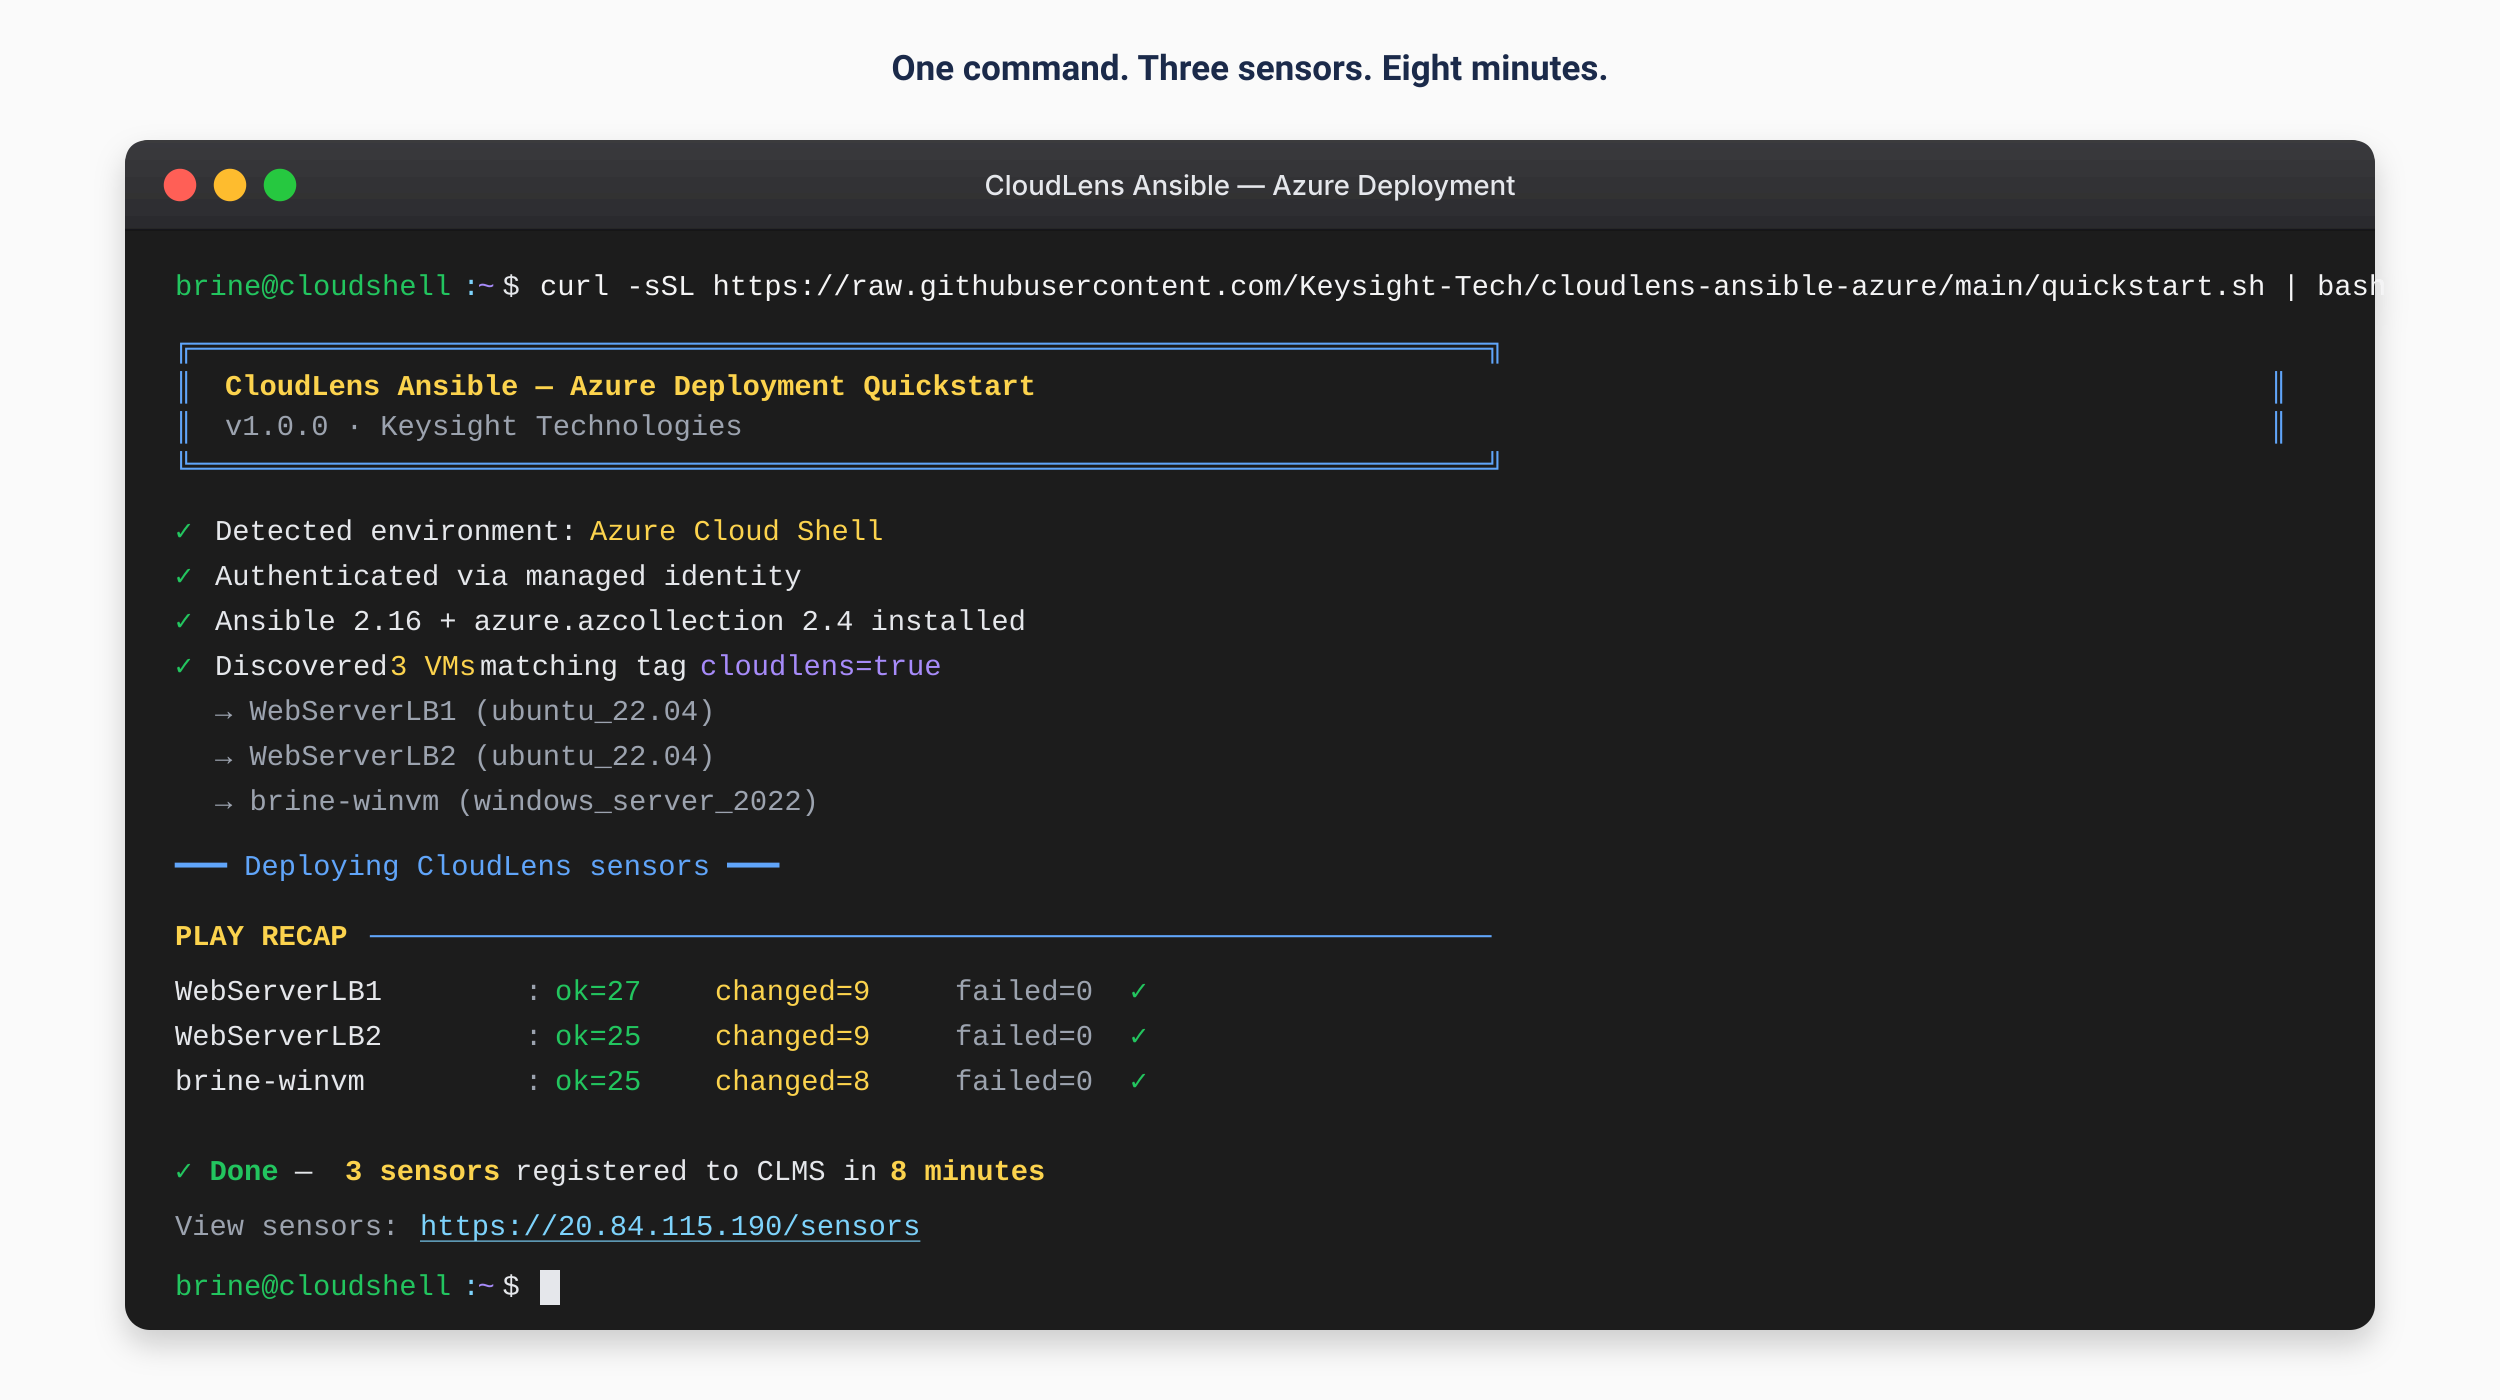
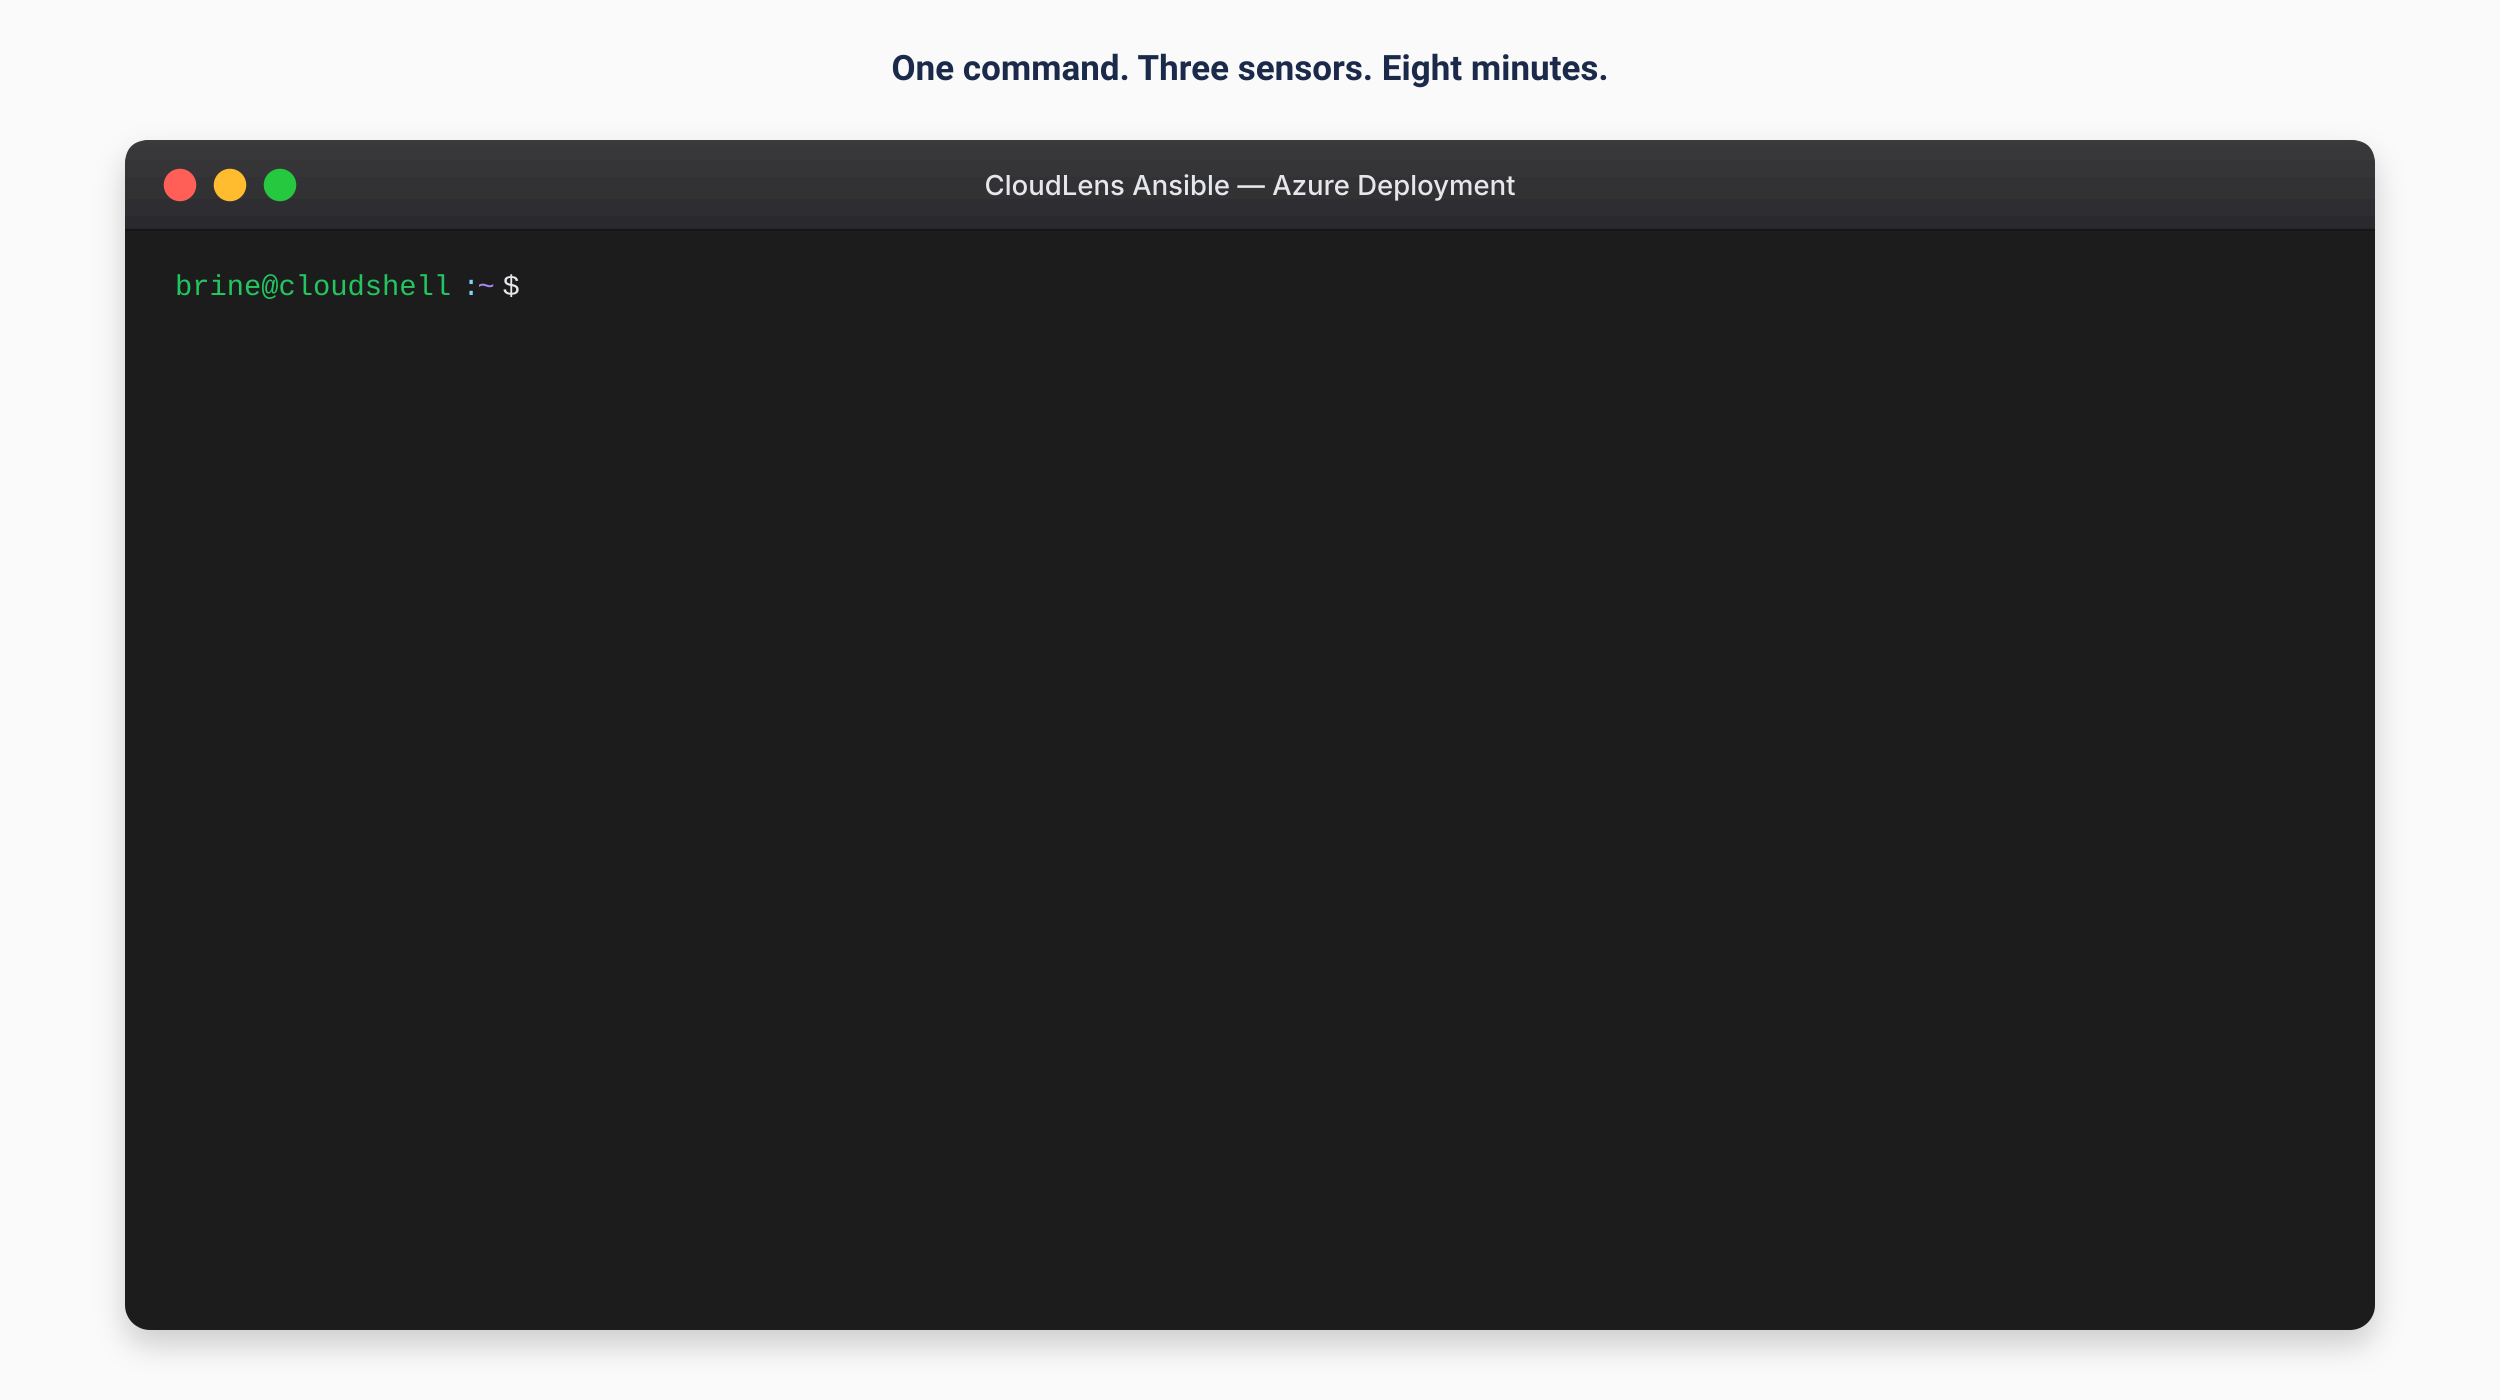
- <svg xmlns="http://www.w3.org/2000/svg" viewBox="0 0 1000 560" font-family="system-ui, -apple-system, 'Segoe UI', Roboto, sans-serif">
+ <svg xmlns="http://www.w3.org/2000/svg" viewBox="0 0 1000 560" font-family="system-ui, -apple-system, 'Segoe UI', Roboto, sans-serif" role="img" aria-labelledby="dd-title dd-desc">
  <defs>
+     <style>
+       .term-glow { transition: filter 0.3s ease; }
+       .term-glow:hover { filter: drop-shadow(0 8px 24px rgba(0,120,212,0.25)); }
+       .light-red:hover { fill: #FF7770; }
+       .light-yellow:hover { fill: #FFD566; }
+       .light-green:hover { fill: #5BE068; }
+     </style>
    <filter id="terminal-shadow" x="-5%" y="-5%" width="110%" height="115%">
      <feDropShadow stdDeviation="6" dx="0" dy="6" flood-opacity="0.18" />
    </filter>
    <linearGradient id="titlebar-grad" x1="0" y1="0" x2="0" y2="1">
      <stop offset="0%" stop-color="#3A3A3D" />
      <stop offset="100%" stop-color="#2A2A2D" />
    </linearGradient>
+     <clipPath id="curl-clip">
+       <rect x="166" y="50" width="0" height="20">
+         <animate attributeName="width" values="0;760;760;760;0" keyTimes="0;0.10;0.95;0.97;1" dur="30s" repeatCount="indefinite" />
+       </rect>
+     </clipPath>
  </defs>
  <rect width="1000" height="560" fill="#FAFAFA" />
  <text x="500" y="32" text-anchor="middle" font-size="14" font-weight="600" fill="#1B2A4A">One command. Three sensors. Eight minutes.</text>
-   <g filter="url(#terminal-shadow)" transform="translate(50,56)">
+   <g class="term-glow" filter="url(#terminal-shadow)" transform="translate(50,56)">
    <rect width="900" height="476" rx="10" fill="#1E1E1E" />
    <path d="M0 10 Q0 0 10 0 H890 Q900 0 900 10 V36 H0 Z" fill="url(#titlebar-grad)" />
    <line x1="0" y1="36" x2="900" y2="36" stroke="#000000" opacity="0.4" />
-     <circle cx="22" cy="18" r="6.5" fill="#FF5F57" />
-     <circle cx="42" cy="18" r="6.5" fill="#FEBC2E" />
-     <circle cx="62" cy="18" r="6.5" fill="#28C840" />
+     <circle class="light-red" cx="22" cy="18" r="6.5" fill="#FF5F57" />
+     <circle class="light-yellow" cx="42" cy="18" r="6.5" fill="#FEBC2E" />
+     <circle class="light-green" cx="62" cy="18" r="6.5" fill="#28C840" />
    <text x="450" y="22" text-anchor="middle" font-size="11" font-weight="500" fill="#E5E7EB" font-family="system-ui, -apple-system, 'Segoe UI', sans-serif">CloudLens Ansible — Azure Deployment</text>
    <g font-family="SF Mono, Menlo, Consolas, 'Liberation Mono', monospace" font-size="11.5">
      <text x="20" y="62" fill="#22C55E">brine@cloudshell</text>
      <text x="135" y="62" fill="#7DD3FC">:</text>
      <text x="141" y="62" fill="#A78BFA">~</text>
      <text x="151" y="62" fill="#E5E7EB">$ </text>
-       <text x="166" y="62" fill="#F4F4F5">curl -sSL https://raw.githubusercontent.com/Keysight-Tech/cloudlens-ansible-azure/main/quickstart.sh | bash</text>
-       <g fill="#60A5FA">
-         <text x="20" y="86">╔═══════════════════════════════════════════════════════════════════════════╗</text>
-         <text x="20" y="102">║</text>
-         <text x="20" y="118">║</text>
-         <text x="20" y="134">╚═══════════════════════════════════════════════════════════════════════════╝</text>
+       <g clip-path="url(#curl-clip)">
+         <text x="166" y="62" fill="#F4F4F5">curl -sSL https://raw.githubusercontent.com/Keysight-Tech/cloudlens-ansible-azure/main/quickstart.sh | bash</text>
      </g>
-       <text x="40" y="102" fill="#FCD34D" font-weight="600">CloudLens Ansible — Azure Deployment Quickstart</text>
-       <text x="40" y="118" fill="#9CA3AF">v1.0.0  ·  Keysight Technologies</text>
-       <text x="858" y="102" fill="#60A5FA">║</text>
-       <text x="858" y="118" fill="#60A5FA">║</text>
-       <text x="20" y="160" fill="#22C55E">✓</text>
-       <text x="36" y="160" fill="#E5E7EB">Detected environment: </text>
-       <text x="186" y="160" fill="#FCD34D">Azure Cloud Shell</text>
-       <text x="20" y="178" fill="#22C55E">✓</text>
-       <text x="36" y="178" fill="#E5E7EB">Authenticated via managed identity</text>
-       <text x="20" y="196" fill="#22C55E">✓</text>
-       <text x="36" y="196" fill="#E5E7EB">Ansible 2.16 + azure.azcollection 2.4 installed</text>
-       <text x="20" y="214" fill="#22C55E">✓</text>
-       <text x="36" y="214" fill="#E5E7EB">Discovered </text>
-       <text x="106" y="214" fill="#FCD34D">3 VMs</text>
-       <text x="142" y="214" fill="#E5E7EB"> matching tag </text>
-       <text x="230" y="214" fill="#A78BFA">cloudlens=true</text>
-       <text x="36" y="232" fill="#9CA3AF">  → WebServerLB1   (ubuntu_22.04)</text>
-       <text x="36" y="250" fill="#9CA3AF">  → WebServerLB2   (ubuntu_22.04)</text>
-       <text x="36" y="268" fill="#9CA3AF">  → brine-winvm    (windows_server_2022)</text>
-       <text x="20" y="294" fill="#60A5FA">━━━ Deploying CloudLens sensors ━━━</text>
-       <text x="20" y="322" fill="#FCD34D" font-weight="600">PLAY RECAP </text>
-       <text x="98" y="322" fill="#60A5FA">─────────────────────────────────────────────────────────────────</text>
-       <text x="20" y="344" fill="#E5E7EB">WebServerLB1</text>
-       <text x="160" y="344" fill="#9CA3AF">: </text>
-       <text x="172" y="344" fill="#22C55E">ok=27</text>
-       <text x="216" y="344" fill="#9CA3AF">   </text>
-       <text x="236" y="344" fill="#FCD34D">changed=9</text>
-       <text x="312" y="344" fill="#9CA3AF">   </text>
-       <text x="332" y="344" fill="#9CA3AF">failed=0</text>
-       <text x="402" y="344" fill="#22C55E" font-weight="600">  ✓</text>
-       <text x="20" y="362" fill="#E5E7EB">WebServerLB2</text>
-       <text x="160" y="362" fill="#9CA3AF">: </text>
-       <text x="172" y="362" fill="#22C55E">ok=25</text>
-       <text x="236" y="362" fill="#FCD34D">changed=9</text>
-       <text x="332" y="362" fill="#9CA3AF">failed=0</text>
-       <text x="402" y="362" fill="#22C55E" font-weight="600">  ✓</text>
-       <text x="20" y="380" fill="#E5E7EB">brine-winvm</text>
-       <text x="160" y="380" fill="#9CA3AF">: </text>
-       <text x="172" y="380" fill="#22C55E">ok=25</text>
-       <text x="236" y="380" fill="#FCD34D">changed=8</text>
-       <text x="332" y="380" fill="#9CA3AF">failed=0</text>
-       <text x="402" y="380" fill="#22C55E" font-weight="600">  ✓</text>
-       <text x="20" y="416" fill="#22C55E" font-weight="600">✓ Done</text>
-       <text x="68" y="416" fill="#E5E7EB"> — </text>
-       <text x="88" y="416" fill="#FCD34D" font-weight="600">3 sensors</text>
-       <text x="156" y="416" fill="#E5E7EB"> registered to CLMS in </text>
-       <text x="306" y="416" fill="#FCD34D" font-weight="600">8 minutes</text>
-       <text x="20" y="438" fill="#9CA3AF">View sensors:  </text>
-       <text x="118" y="438" fill="#7DD3FC" text-decoration="underline">https://20.84.115.190/sensors</text>
-       <text x="20" y="462" fill="#22C55E">brine@cloudshell</text>
-       <text x="135" y="462" fill="#7DD3FC">:</text>
-       <text x="141" y="462" fill="#A78BFA">~</text>
-       <text x="151" y="462" fill="#E5E7EB">$ </text>
-       <rect x="166" y="452" width="8" height="14" fill="#E5E7EB">
-         <animate attributeName="opacity" values="1;0;1" dur="1s" repeatCount="indefinite" />
-       </rect>
+       <g opacity="0">
+         <animate attributeName="opacity" values="0;0;1;1;0" keyTimes="0;0.11;0.13;0.95;1" dur="30s" repeatCount="indefinite" />
+         <g fill="#60A5FA">
+           <text x="20" y="86">╔═══════════════════════════════════════════════════════════════════════════╗</text>
+           <text x="20" y="102">║</text>
+           <text x="20" y="118">║</text>
+           <text x="20" y="134">╚═══════════════════════════════════════════════════════════════════════════╝</text>
+         </g>
+         <text x="40" y="102" fill="#FCD34D" font-weight="600">CloudLens Ansible — Azure Deployment Quickstart</text>
+         <text x="40" y="118" fill="#9CA3AF">v1.0.0  ·  Keysight Technologies</text>
+         <text x="858" y="102" fill="#60A5FA">║</text>
+         <text x="858" y="118" fill="#60A5FA">║</text>
+       </g>
+       <g opacity="0">
+         <animate attributeName="opacity" values="0;0;1;1;0" keyTimes="0;0.133;0.15;0.95;1" dur="30s" repeatCount="indefinite" />
+         <text x="20" y="160" fill="#22C55E">✓</text>
+         <text x="36" y="160" fill="#E5E7EB">Detected environment: </text>
+         <text x="186" y="160" fill="#FCD34D">Azure Cloud Shell</text>
+       </g>
+       <g opacity="0">
+         <animate attributeName="opacity" values="0;0;1;1;0" keyTimes="0;0.15;0.167;0.95;1" dur="30s" repeatCount="indefinite" />
+         <text x="20" y="178" fill="#22C55E">✓</text>
+         <text x="36" y="178" fill="#E5E7EB">Authenticated via managed identity</text>
+       </g>
+       <g opacity="0">
+         <animate attributeName="opacity" values="0;0;1;1;0" keyTimes="0;0.167;0.183;0.95;1" dur="30s" repeatCount="indefinite" />
+         <text x="20" y="196" fill="#22C55E">✓</text>
+         <text x="36" y="196" fill="#E5E7EB">Ansible 2.16 + azure.azcollection 2.4 installed</text>
+       </g>
+       <g opacity="0">
+         <animate attributeName="opacity" values="0;0;1;1;0" keyTimes="0;0.183;0.20;0.95;1" dur="30s" repeatCount="indefinite" />
+         <text x="20" y="214" fill="#22C55E">✓</text>
+         <text x="36" y="214" fill="#E5E7EB">Discovered </text>
+         <text x="106" y="214" fill="#FCD34D">3 VMs</text>
+         <text x="142" y="214" fill="#E5E7EB"> matching tag </text>
+         <text x="230" y="214" fill="#A78BFA">cloudlens=true</text>
+       </g>
+       <g opacity="0">
+         <animate attributeName="opacity" values="0;0;1;1;0" keyTimes="0;0.20;0.217;0.95;1" dur="30s" repeatCount="indefinite" />
+         <text x="36" y="232" fill="#9CA3AF">  → WebServerLB1   (ubuntu_22.04)</text>
+       </g>
+       <g opacity="0">
+         <animate attributeName="opacity" values="0;0;1;1;0" keyTimes="0;0.21;0.227;0.95;1" dur="30s" repeatCount="indefinite" />
+         <text x="36" y="250" fill="#9CA3AF">  → WebServerLB2   (ubuntu_22.04)</text>
+       </g>
+       <g opacity="0">
+         <animate attributeName="opacity" values="0;0;1;1;0" keyTimes="0;0.22;0.237;0.95;1" dur="30s" repeatCount="indefinite" />
+         <text x="36" y="268" fill="#9CA3AF">  → brine-winvm    (windows_server_2022)</text>
+       </g>
+       <g opacity="0">
+         <animate attributeName="opacity" values="0;0;1;1;0" keyTimes="0;0.233;0.25;0.95;1" dur="30s" repeatCount="indefinite" />
+         <text x="20" y="294" fill="#60A5FA">━━━ Deploying CloudLens sensors ━━━</text>
+       </g>
+       <g opacity="0">
+         <animate attributeName="opacity" values="0;0;1;1;0" keyTimes="0;0.25;0.267;0.95;1" dur="30s" repeatCount="indefinite" />
+         <text x="20" y="322" fill="#FCD34D" font-weight="600">PLAY RECAP </text>
+         <text x="98" y="322" fill="#60A5FA">─────────────────────────────────────────────────────────────────</text>
+       </g>
+       <g opacity="0">
+         <animate attributeName="opacity" values="0;0;1;1;0" keyTimes="0;0.267;0.283;0.95;1" dur="30s" repeatCount="indefinite" />
+         <text x="20" y="344" fill="#E5E7EB">WebServerLB1</text>
+         <text x="160" y="344" fill="#9CA3AF">: </text>
+         <text x="172" y="344" fill="#22C55E">ok=27</text>
+         <text x="216" y="344" fill="#9CA3AF">   </text>
+         <text x="236" y="344" fill="#FCD34D">changed=9</text>
+         <text x="312" y="344" fill="#9CA3AF">   </text>
+         <text x="332" y="344" fill="#9CA3AF">failed=0</text>
+         <text x="402" y="344" fill="#22C55E" font-weight="600">  ✓</text>
+       </g>
+       <g opacity="0">
+         <animate attributeName="opacity" values="0;0;1;1;0" keyTimes="0;0.283;0.30;0.95;1" dur="30s" repeatCount="indefinite" />
+         <text x="20" y="362" fill="#E5E7EB">WebServerLB2</text>
+         <text x="160" y="362" fill="#9CA3AF">: </text>
+         <text x="172" y="362" fill="#22C55E">ok=25</text>
+         <text x="236" y="362" fill="#FCD34D">changed=9</text>
+         <text x="332" y="362" fill="#9CA3AF">failed=0</text>
+         <text x="402" y="362" fill="#22C55E" font-weight="600">  ✓</text>
+       </g>
+       <g opacity="0">
+         <animate attributeName="opacity" values="0;0;1;1;0" keyTimes="0;0.30;0.317;0.95;1" dur="30s" repeatCount="indefinite" />
+         <text x="20" y="380" fill="#E5E7EB">brine-winvm</text>
+         <text x="160" y="380" fill="#9CA3AF">: </text>
+         <text x="172" y="380" fill="#22C55E">ok=25</text>
+         <text x="236" y="380" fill="#FCD34D">changed=8</text>
+         <text x="332" y="380" fill="#9CA3AF">failed=0</text>
+         <text x="402" y="380" fill="#22C55E" font-weight="600">  ✓</text>
+       </g>
+       <g opacity="0">
+         <animate attributeName="opacity" values="0;0;1;1;0" keyTimes="0;0.333;0.35;0.95;1" dur="30s" repeatCount="indefinite" />
+         <text x="20" y="416" fill="#22C55E" font-weight="600">✓ Done</text>
+         <text x="68" y="416" fill="#E5E7EB"> — </text>
+         <text x="88" y="416" fill="#FCD34D" font-weight="600">3 sensors</text>
+         <text x="156" y="416" fill="#E5E7EB"> registered to CLMS in </text>
+         <text x="306" y="416" fill="#FCD34D" font-weight="600">8 minutes</text>
+       </g>
+       <g opacity="0">
+         <animate attributeName="opacity" values="0;0;1;1;0" keyTimes="0;0.35;0.367;0.95;1" dur="30s" repeatCount="indefinite" />
+         <text x="20" y="438" fill="#9CA3AF">View sensors:  </text>
+         <text x="118" y="438" fill="#7DD3FC" text-decoration="underline">https://20.84.115.190/sensors</text>
+       </g>
+       <g opacity="0">
+         <animate attributeName="opacity" values="0;0;1;1;0" keyTimes="0;0.367;0.383;0.95;1" dur="30s" repeatCount="indefinite" />
+         <text x="20" y="462" fill="#22C55E">brine@cloudshell</text>
+         <text x="135" y="462" fill="#7DD3FC">:</text>
+         <text x="141" y="462" fill="#A78BFA">~</text>
+         <text x="151" y="462" fill="#E5E7EB">$ </text>
+         <rect x="166" y="452" width="8" height="14" fill="#E5E7EB">
+           <animate attributeName="opacity" values="1;0;1" dur="1s" repeatCount="indefinite" />
+         </rect>
+       </g>
    </g>
  </g>
</svg>
